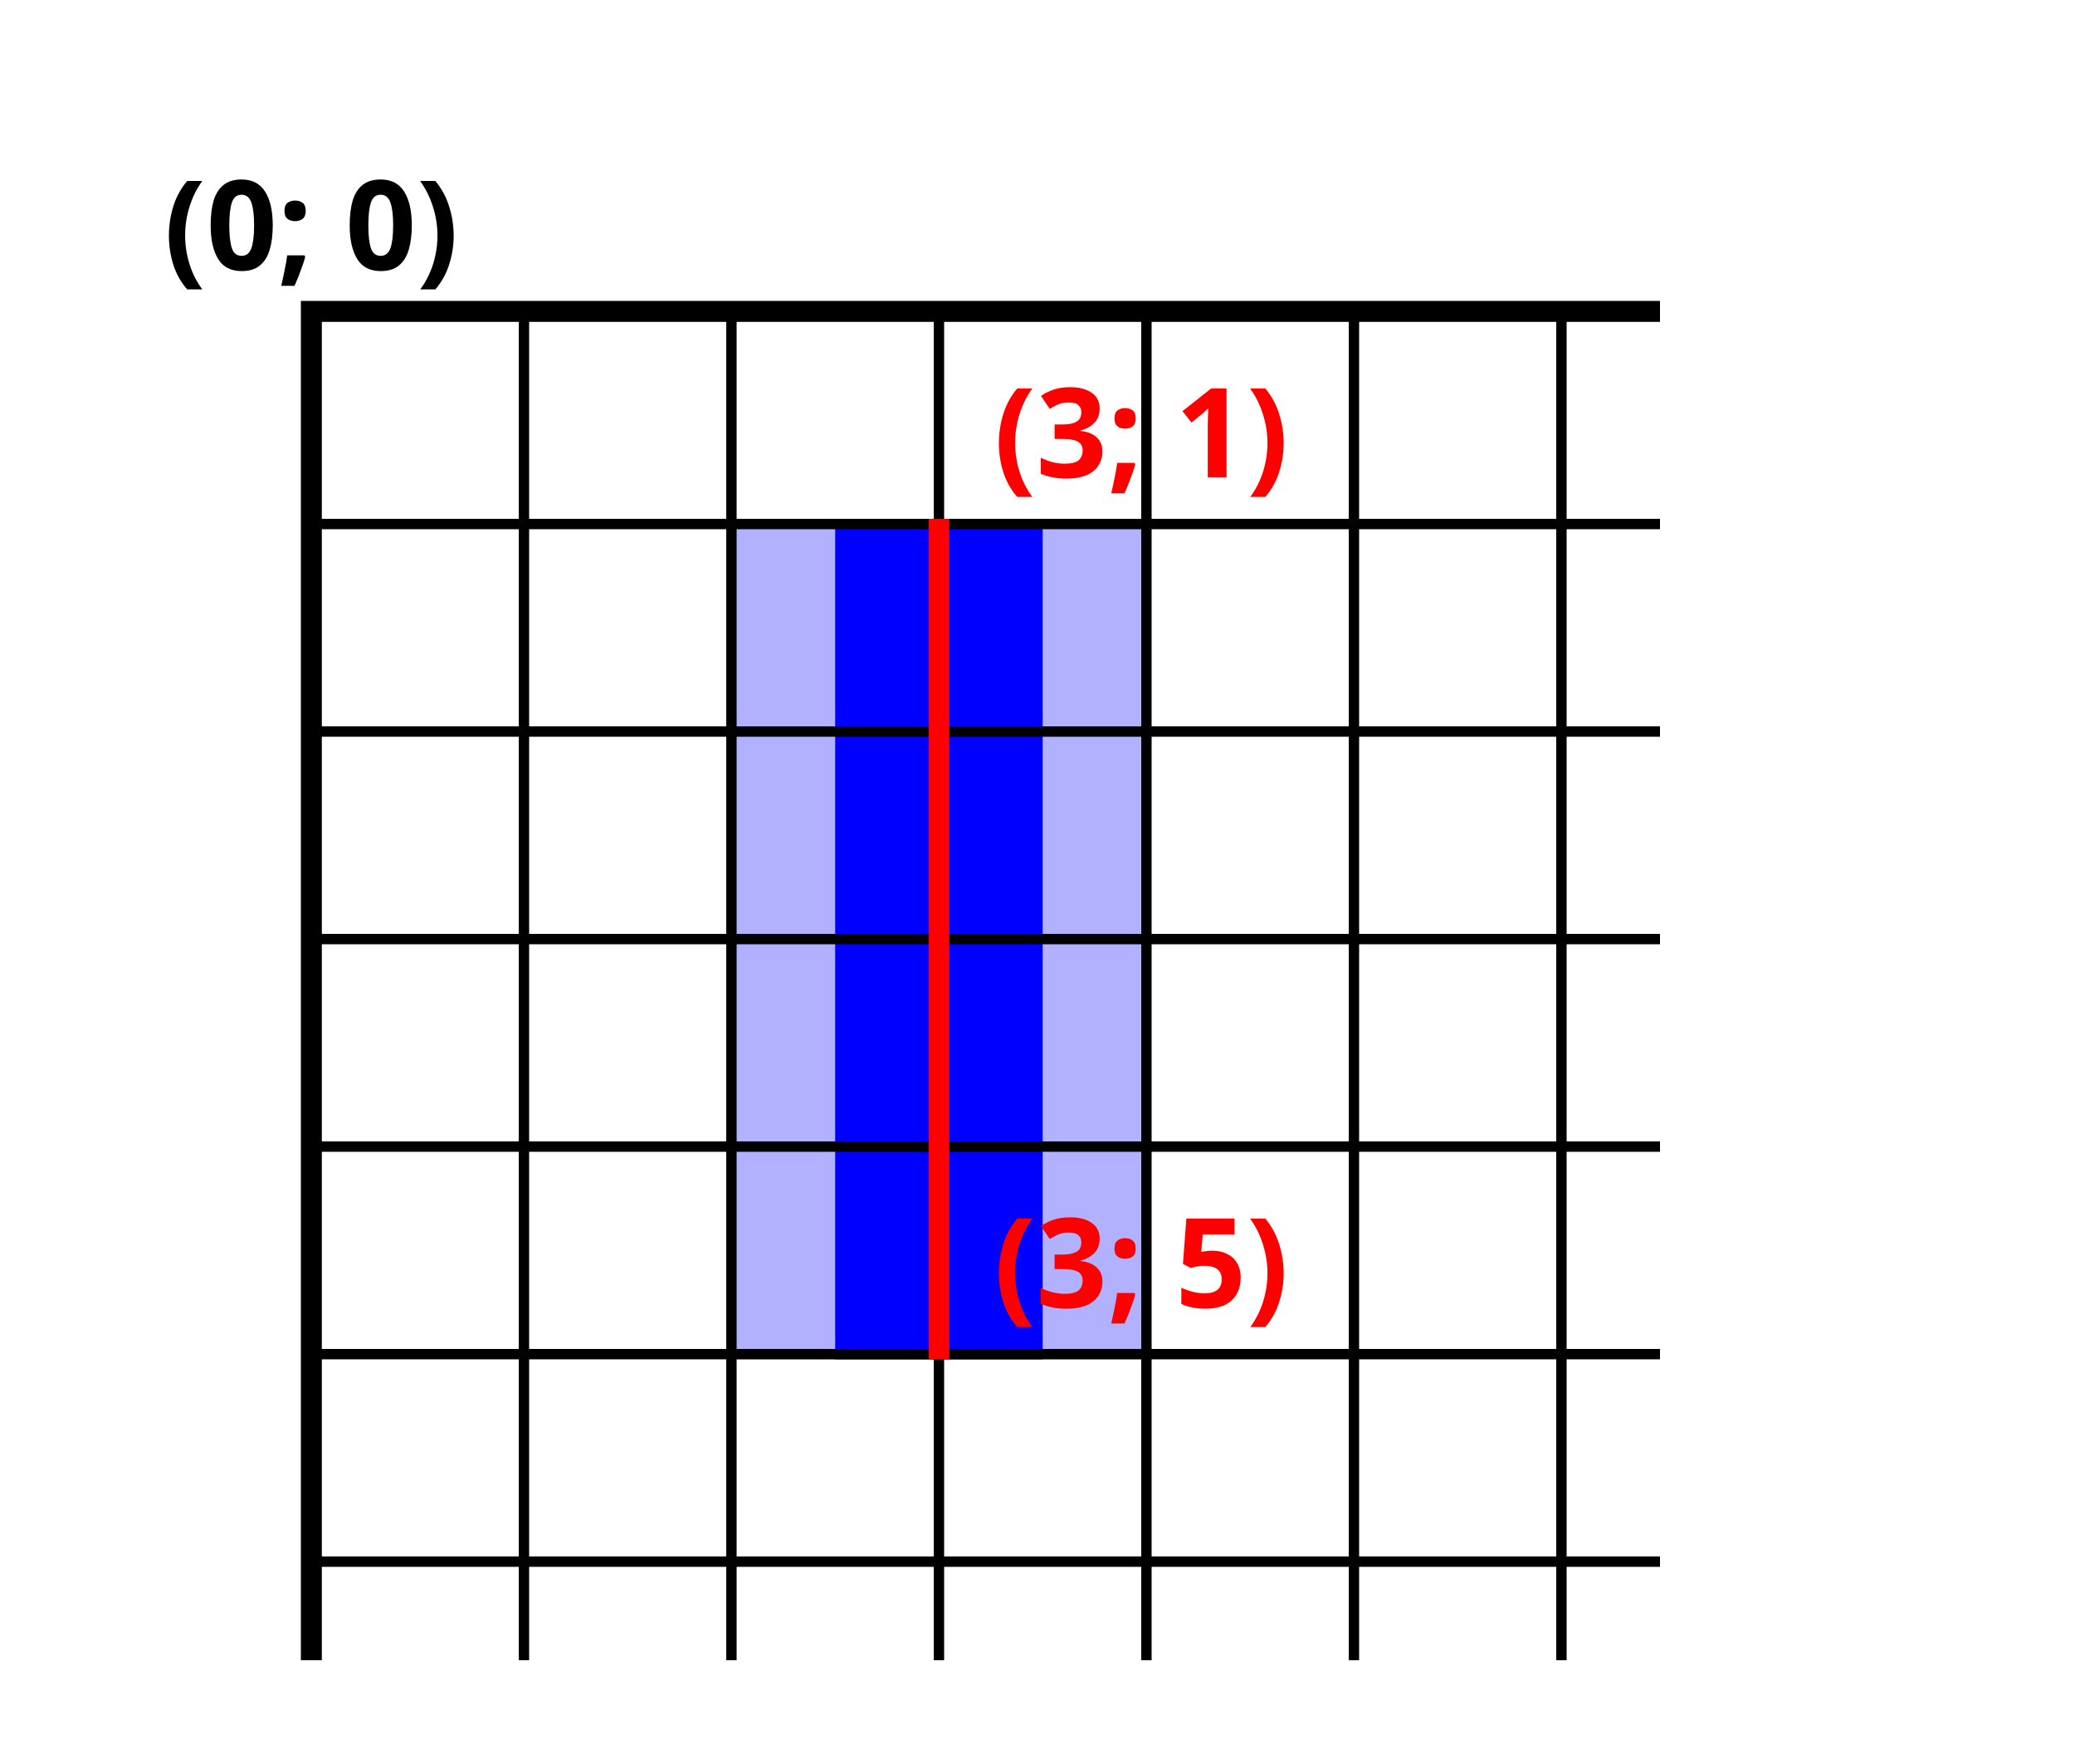
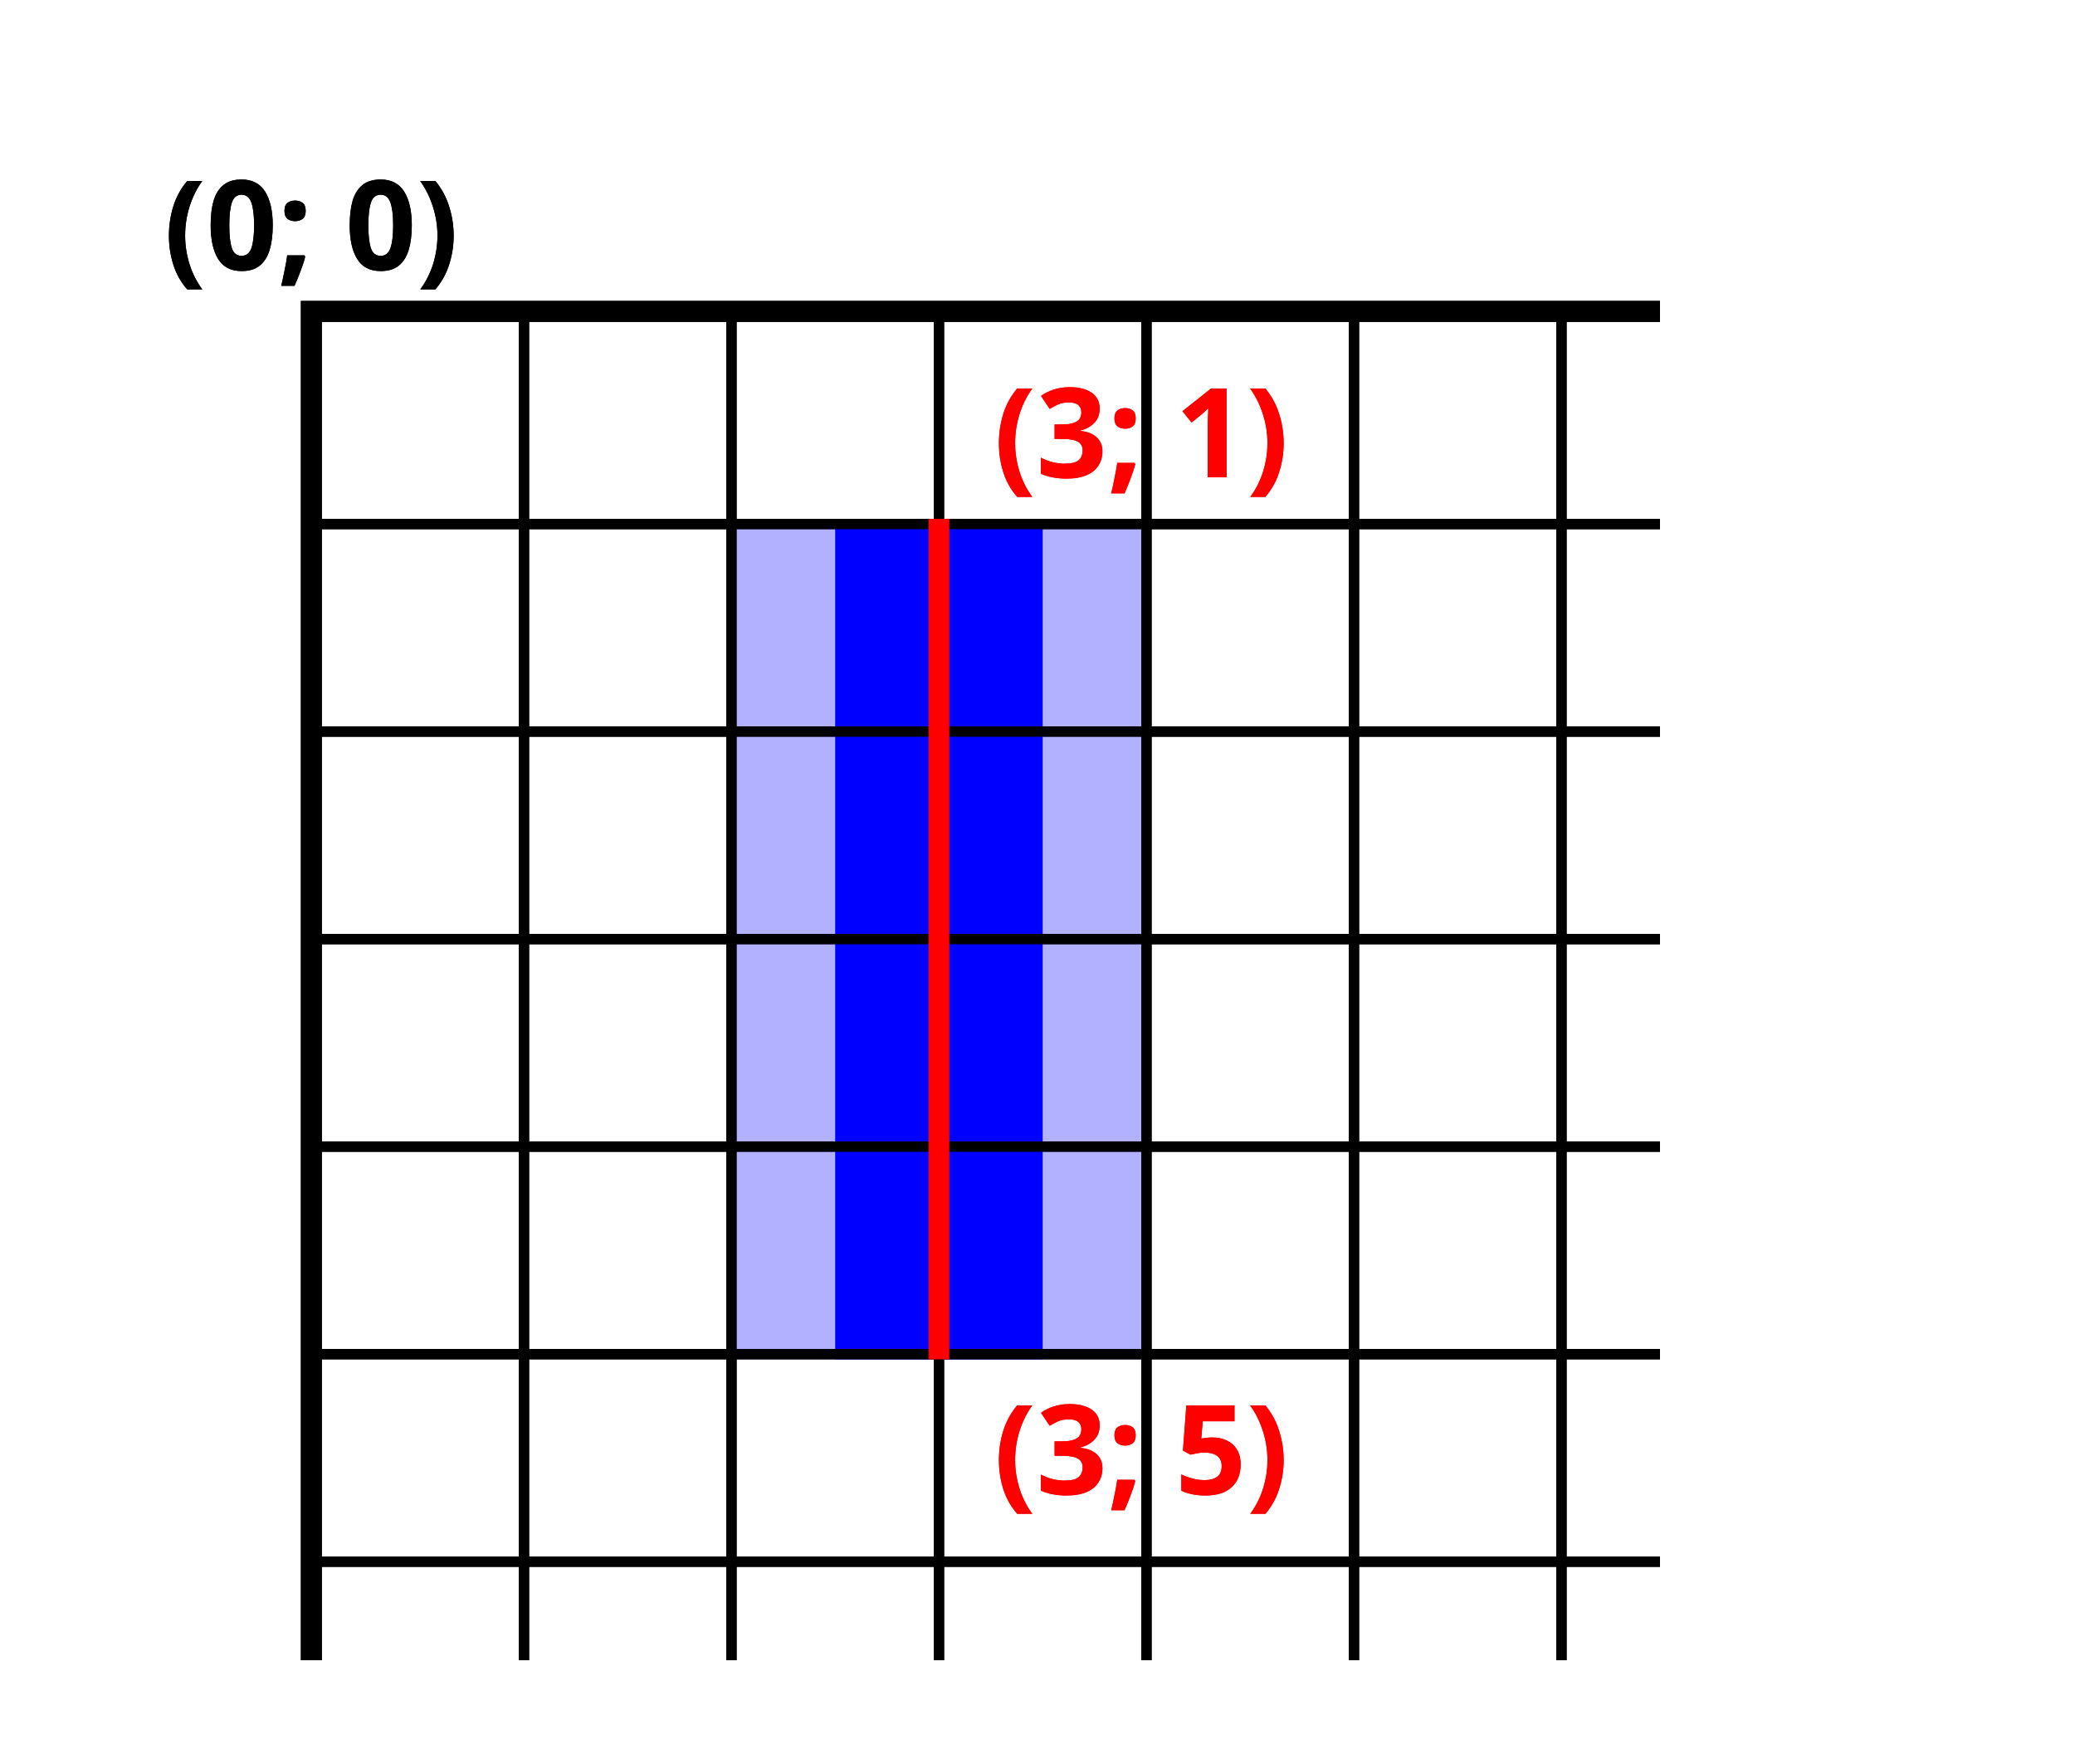
<svg xmlns="http://www.w3.org/2000/svg" viewBox="0 0 200 170" width="400" height="340">
-   <path stroke="rgba(100 100 255 / 0.5)" stroke-width="40" d="M 90.5 50L 90.5 131" />
+   <g transform="translate(30, 30)">
+     <path d="M 130 0L 0 0L 0 130" fill="none" stroke="#000" stroke-width="2" />
+     <path stroke="#000" d="M 0 0.5L 130 0.5M 0.5 0L 0.5 130M 0 20.5L 130 20.5M 20.5 0L 20.5 130M 0 40.5L 130 40.5M 40.5 0L 40.5 130M 0 60.5L 130 60.5M 60.5 0L 60.5 130M 0 80.5L 130 80.5M 80.5 0L 80.5 130M 0 100.5L 130 100.5M 100.5 0L 100.5 130M 0 120.5L 130 120.5M 120.5 0L 120.5 130" />
+   </g>
+   <path stroke="red" stroke-width="2" d="M 90.5 50L 90.5 131" />
+   <g>
+     <text font-size="12px" font-family="sans-serif" font-weight="bold" text-anchor="middle" x="30" y="26">(0; 0)</text>
+     <text font-size="12px" font-family="sans-serif" font-weight="bold" text-anchor="middle" fill="red" x="110" y="46">(3; 1)</text>
+     <text font-size="12px" font-family="sans-serif" font-weight="bold" text-anchor="middle" fill="red" x="110" y="144">(3; 5)</text>
+   </g>
+   <path stroke="rgba(100, 100, 255, 0.5)" stroke-width="40" d="M 90.5 50L 90.5 131" />
  <path stroke="blue" stroke-width="20" d="M 90.5 50L 90.5 131" />
  <g transform="translate(30, 30)">
    <path d="M 130 0L 0 0L 0 130" fill="none" stroke="#000" stroke-width="2" />
    <path stroke="#000" d="M 0 0.5L 130 0.5M 0.5 0L 0.5 130M 0 20.5L 130 20.5M 20.5 0L 20.5 130M 0 40.5L 130 40.5M 40.5 0L 40.5 130M 0 60.5L 130 60.5M 60.5 0L 60.5 130M 0 80.5L 130 80.5M 80.5 0L 80.5 130M 0 100.5L 130 100.5M 100.5 0L 100.5 130M 0 120.5L 130 120.5M 120.5 0L 120.5 130" />
  </g>
  <path stroke="red" stroke-width="2" d="M 90.5 50L 90.5 131" />
  <g>
    <text font-size="12px" font-family="sans-serif" font-weight="bold" text-anchor="middle" x="30" y="26">(0; 0)</text>
    <text font-size="12px" font-family="sans-serif" font-weight="bold" text-anchor="middle" fill="red" x="110" y="46">(3; 1)</text>
-     <text font-size="12px" font-family="sans-serif" font-weight="bold" text-anchor="middle" fill="red" x="110" y="126">(3; 5)</text>
+     <text font-size="12px" font-family="sans-serif" font-weight="bold" text-anchor="middle" fill="red" x="110" y="144">(3; 5)</text>
  </g>
</svg>
